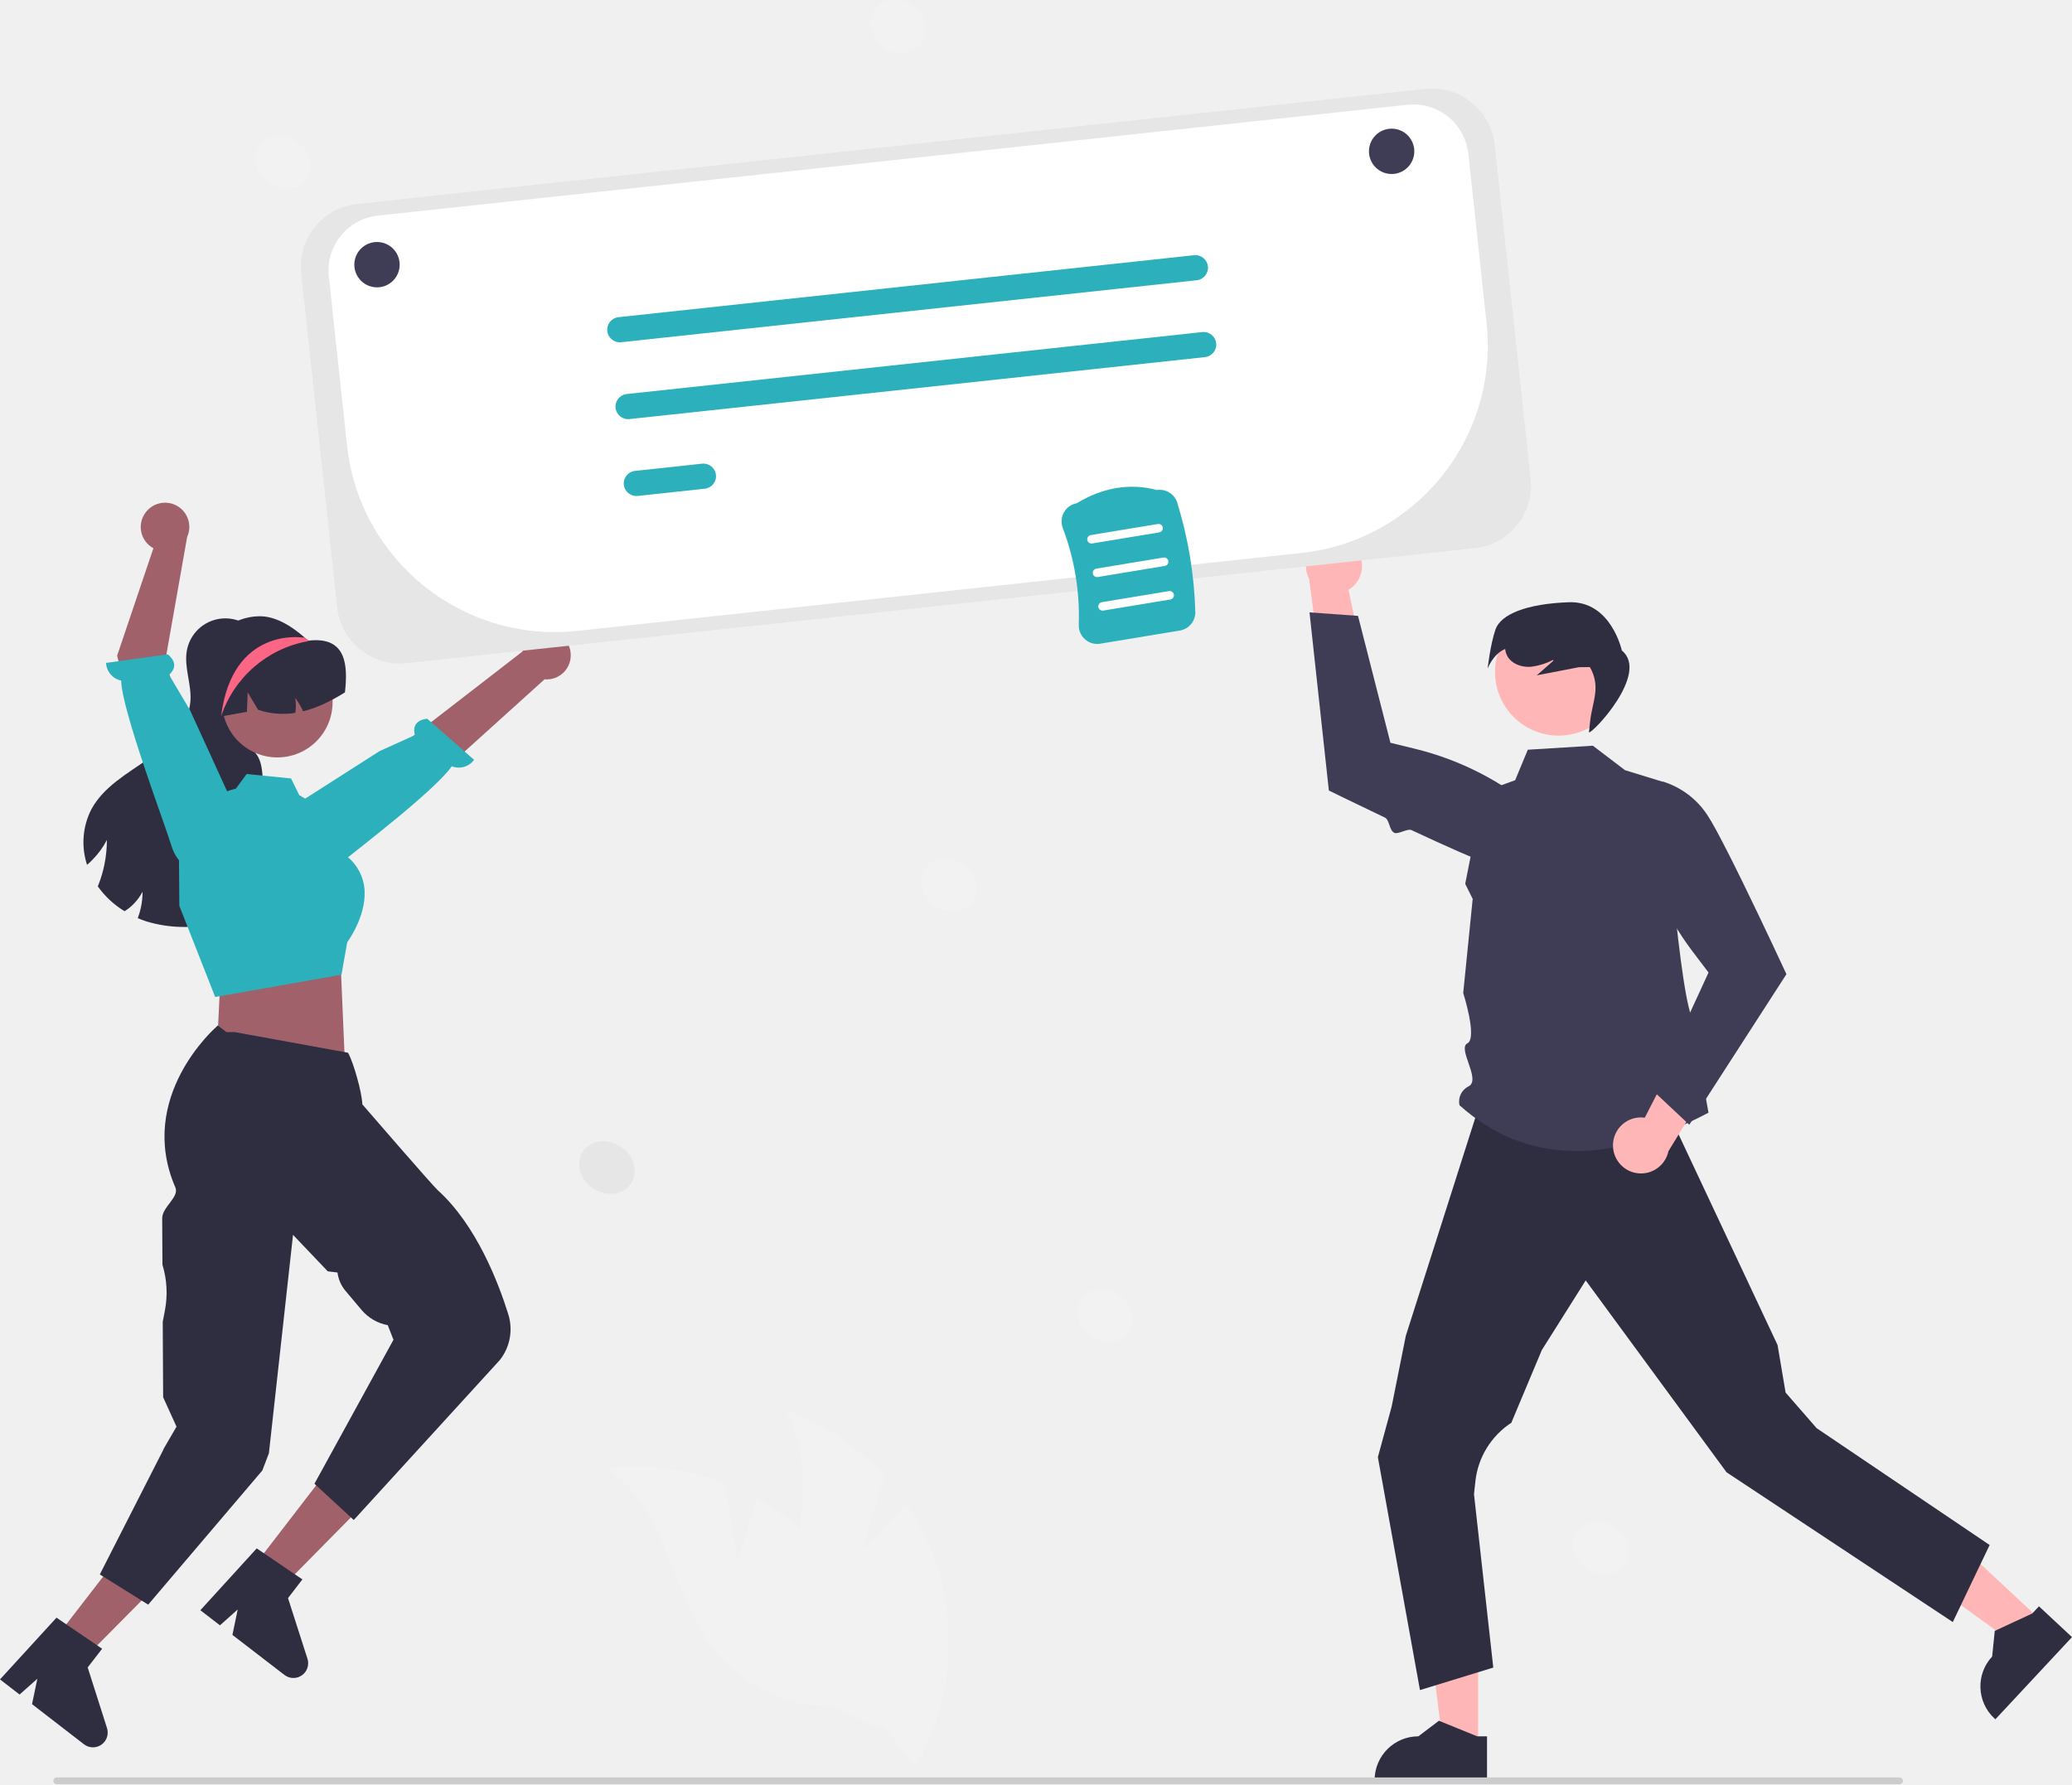
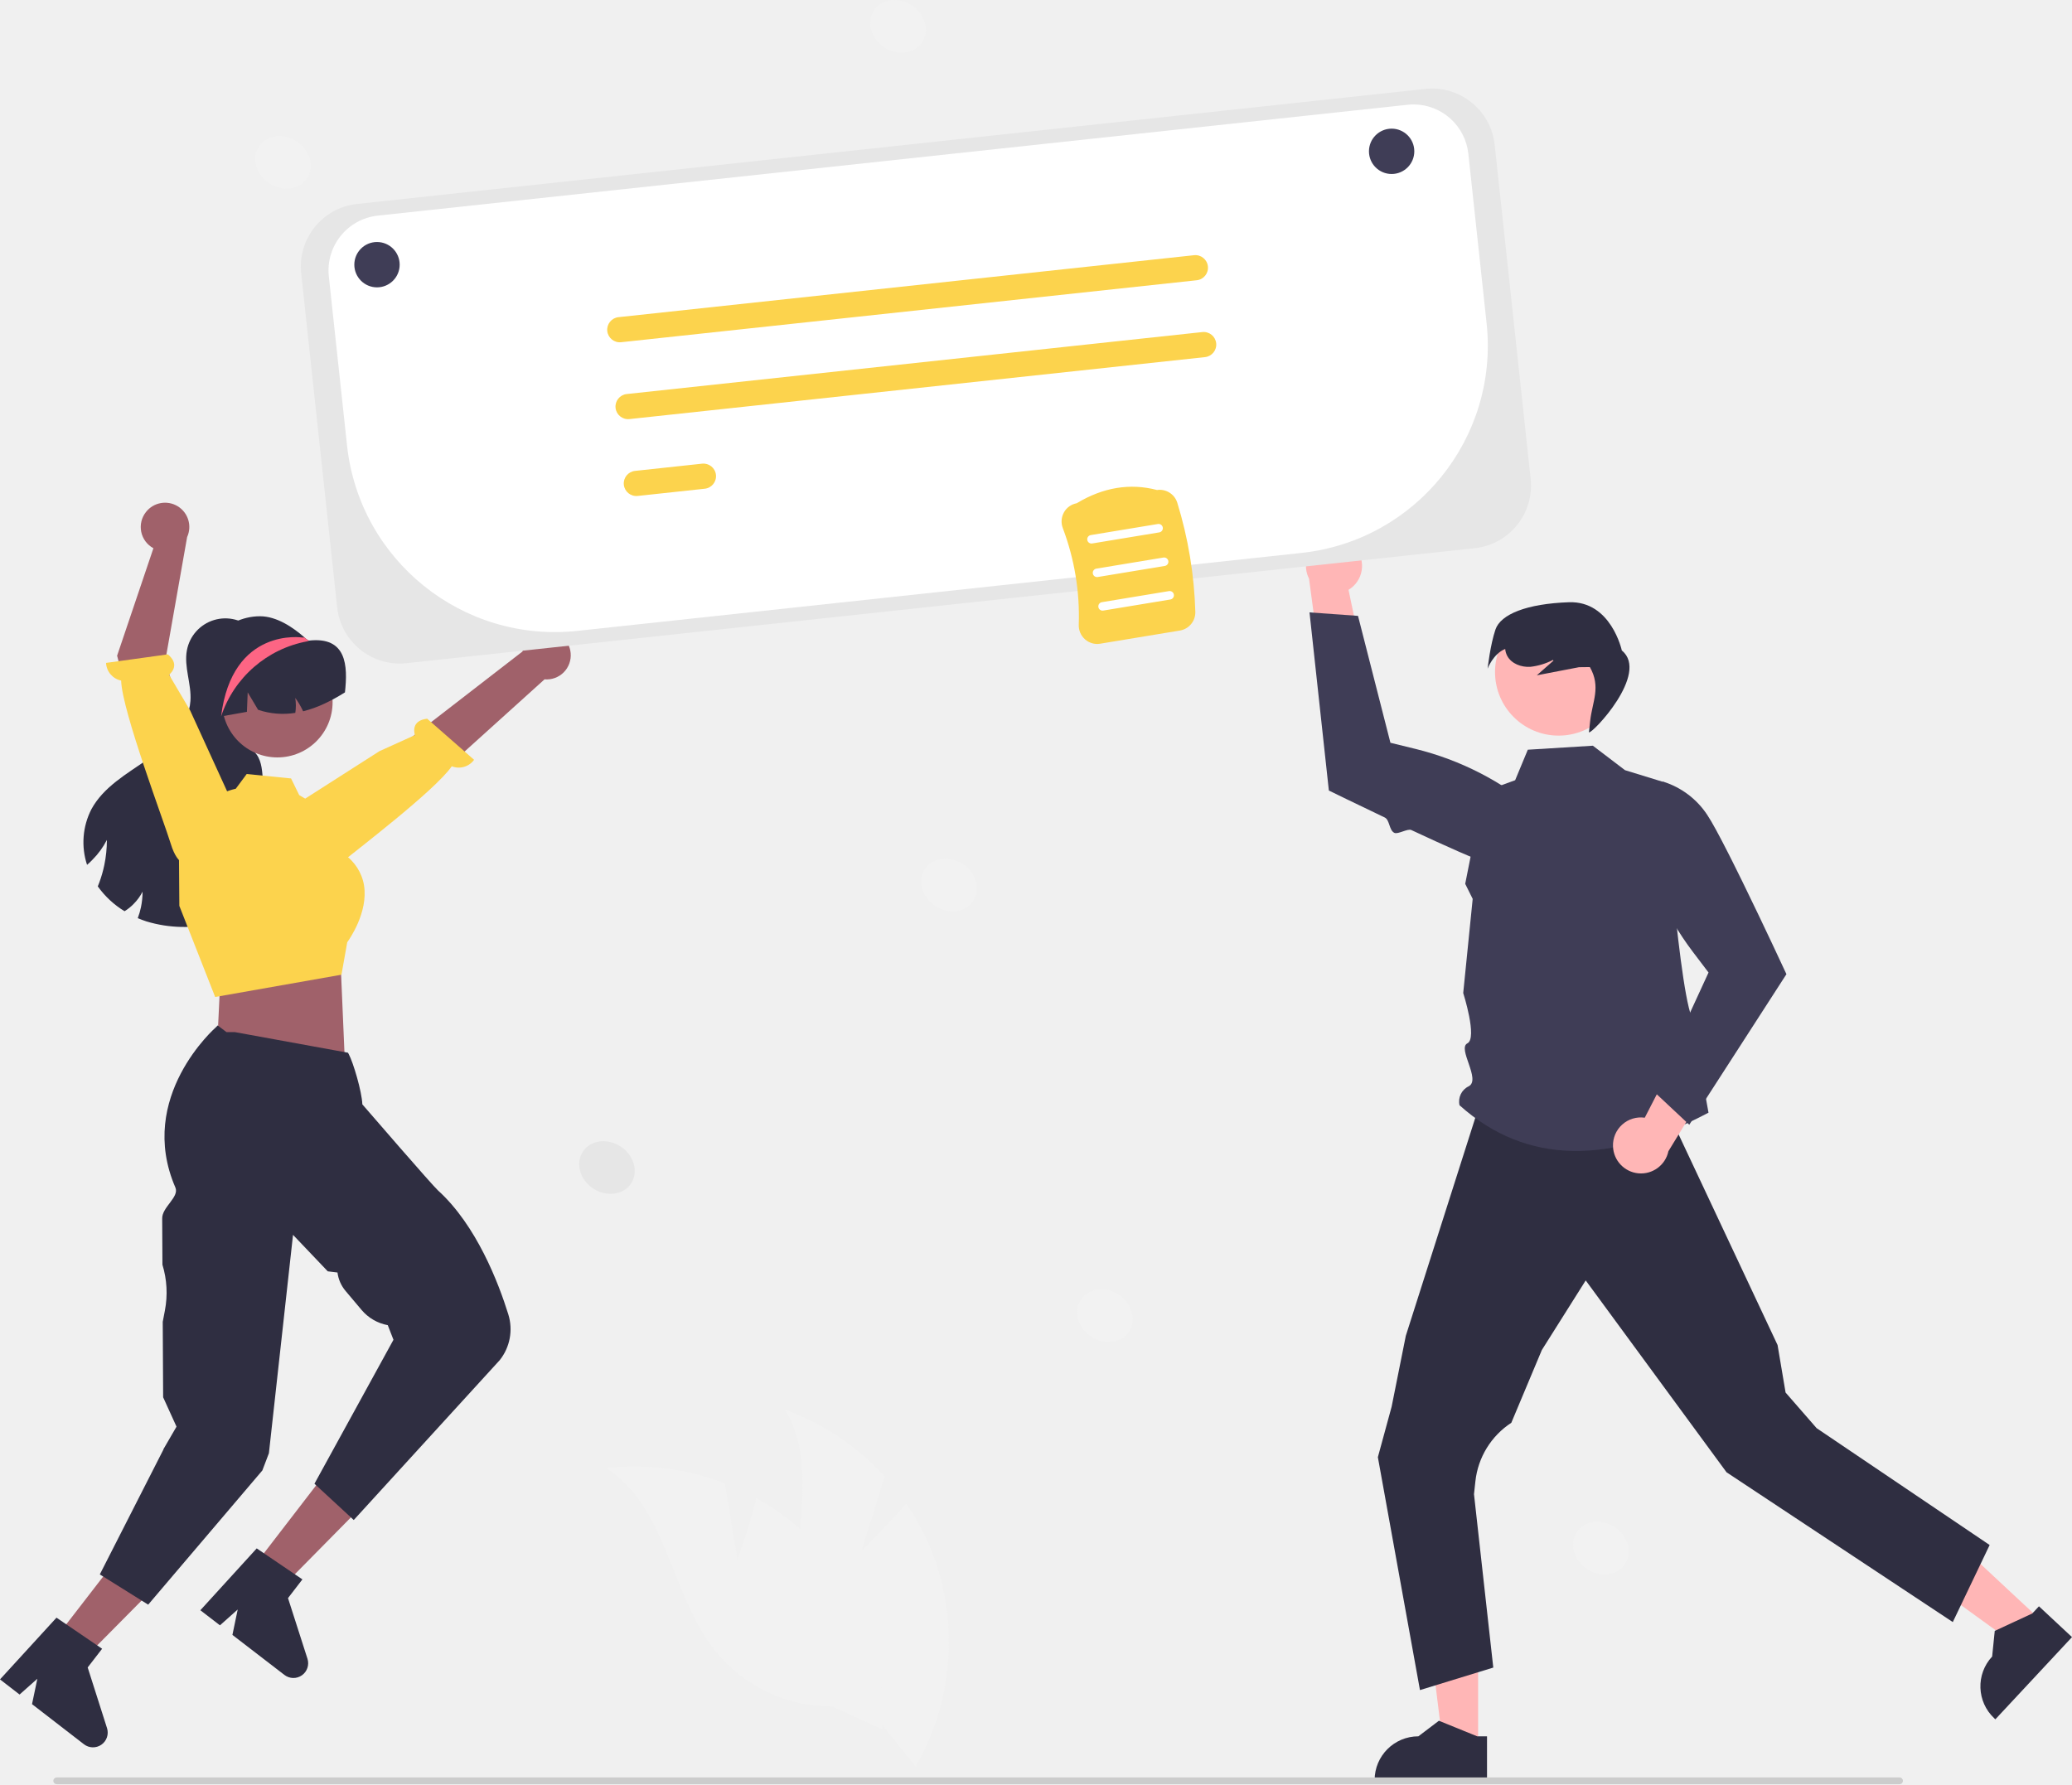
<svg xmlns="http://www.w3.org/2000/svg" id="currentIllo" data-name="Layer 1" width="731.077" height="629.614" viewBox="0 0 731.077 629.614" class="injected-svg DownloadModal__ImageFile-sc-p17csy-5 iIfSkb grid_media">
  <path d="M538.567,682.174l7.985-26.005A87.77,87.77,0,0,0,511.468,632.663c13.124,21.743.407,50.108,5.706,74.946a52.794,52.794,0,0,0,28.277,35.978l12.117,15.014a88.466,88.466,0,0,0,6.502-73.787,85.453,85.453,0,0,0-9.894-19.018C546.976,674.261,538.567,682.174,538.567,682.174Z" transform="translate(-234.4615 -135.193)" fill="#f2f2f2" />
  <path d="M494.662,685.496,490.211,658.66a87.77,87.77,0,0,0-41.885-5.392c21.444,13.608,22.711,44.667,38.532,64.535A52.794,52.794,0,0,0,528.213,737.394l17.541,8.034a88.466,88.466,0,0,0-27.088-68.942,85.453,85.453,0,0,0-17.337-12.609C498.659,674.664,494.662,685.496,494.662,685.496Z" transform="translate(-234.4615 -135.193)" fill="#f2f2f2" />
  <polygon points="521.537 616.734 509.237 616.733 503.386 569.293 521.539 569.294 521.537 616.734" fill="#ffb6b6" />
  <path d="M759.135,763.849l-39.658-.001v-.502a15.437,15.437,0,0,1,15.436-15.436h.001l7.244-5.496,13.516,5.497,3.462 0Z" transform="translate(-234.4615 -135.193)" fill="#2f2e41" />
  <polygon points="720.217 571.872 711.831 580.869 673.137 552.804 685.514 539.526 720.217 571.872" fill="#ffb6b6" />
  <path d="M965.538,712.899l-27.04,29.01-.367-.342a15.437,15.437,0,0,1-.768-21.816l.001-.001.919-9.046,13.236-6.14,2.36-2.532Z" transform="translate(-234.4615 -135.193)" fill="#2f2e41" />
  <path d="M936.479,680.403l-13,27.189L843.65,654.738l-11.613-15.823-38.079-51.882-15.479,24.561-10.771,25.675,0,0a28.302,28.302,0,0,0-12.675,20.654l-.493,4.546,6.806,61.182-25.868,7.943-14.856-82.19,4.856-17.81,5-25,25.174-79h67.364l38.638,82.242,2.824,16.758,10.955,12.573Z" transform="translate(-234.4615 -135.193)" fill="#2f2e41" />
  <path d="M796.483,398.341l11.34,8.635,13.676,4.203s5.654,79.528,10.748,84.623.5,5.231,1.524,11.849,3.512,20.184,3.512,20.184c-34.387,18.203-64.032,18.691-87.845-2.609a5.931,5.931,0,0,1,3.236-6.695c4.432-2.352-4.086-13.328-.464-15.163s-1.472-17.755-1.472-17.755l3.342-33.216-2.64-5.31,6.443-32.489,11.18-4.083,4.466-10.76Z" transform="translate(-234.4615 -135.193)" fill="#3f3d56" />
  <path d="M803.587,539.69a9.83,9.83,0,0,1,11.207-10.08l15.982-31.064,8.904,15.82L823.139,541.439a9.884,9.884,0,0,1-19.551-1.749Z" transform="translate(-234.4615 -135.193)" fill="#ffb6b6" />
  <path d="M830.502,532.091l34.278-53.127-.113-.244c-.129-.28-7.892-17.045-15.413-32.4-1.158-2.365-2.311-4.696-3.429-6.928q-.724-1.445-1.426-2.83c-3.159-6.228-5.919-11.375-7.566-13.82a29.015,29.015,0,0,0-15.375-11.664l-.159-.041-.151.063a14.724,14.724,0,0,0-8.763,16.198,104.296,104.296,0,0,0,19.353,43.755l5.557,7.325-19.312,41.985Z" transform="translate(-234.4615 -135.193)" fill="#3f3d56" />
  <path d="M712.628,328.445a9.83,9.83,0,0,1-2.359,14.888l7.146,34.195-16.879-6.683-4.198-31.448A9.884,9.884,0,0,1,712.628,328.445Z" transform="translate(-234.4615 -135.193)" fill="#ffb6b6" />
  <path d="M696.505,351.296l6.826,62.857.242.119c.199.098,8.847,4.339,19.461,9.391,1.791.852,1.534,4.543,3.405,5.426,1.289.608,4.693-1.597,5.996-.988,11.602,5.426,23.334,10.702,28.01,12.131a29.015,29.015,0,0,0,19.289-.621l.149-.068.078-.144a14.724,14.724,0,0,0-3.392-18.101A104.296,104.296,0,0,0,733.982,399.492l-8.929-2.191-11.436-44.776Z" transform="translate(-234.4615 -135.193)" fill="#3f3d56" />
  <circle cx="549.931" cy="237.156" r="22.431" fill="#ffb6b6" />
  <path d="M762.123,357.318c1.845-5.367,11.027-9.089,25.914-9.606S806.699,364.738,806.699,364.738c9.938,8.062-10.612,29.645-11.606,28.868l.447-4.055c.74-6.717,3.885-11.958-.115-18.958l-3.841.044q-7.441,1.431-14.882,2.862l5.873-5.171-.166-.256a22.726,22.726,0,0,1-8.017,2.434c-3.157.186-6.607-1.071-8.119-3.848a6.466,6.466,0,0,1-.725-2.46c-4.257,1.701-6.203,6.948-6.203,6.948S760.278,362.685,762.123,357.318Z" transform="translate(-234.4615 -135.193)" fill="#2f2e41" />
  <path d="M324.835,358.664a12.015,12.015,0,0,0-.981-1.099c.085-.117.171-.245.256-.363Z" transform="translate(-234.4615 -135.193)" fill="#2f2e41" />
  <path d="M329.197,448.88c-3.669,6.517-10.997,10.154-18.261,11.936a45.628,45.628,0,0,1-24.821-.48c-1.024-.331-2.048-.715-3.04-1.141a26.191,26.191,0,0,0,1.131-3.893,26.702,26.702,0,0,0,.555-5.45,17.207,17.207,0,0,1-3.104,4.277,15.695,15.695,0,0,1-3.253,2.613,31.947,31.947,0,0,1-9.44-8.768c.16-.395.32-.789.469-1.184a42.552,42.552,0,0,0,1.835-6.336,43.324,43.324,0,0,0,.907-8.864,27.851,27.851,0,0,1-5.056,6.954,22.669,22.669,0,0,1-1.941,1.845,25.523,25.523,0,0,1,1.536-19.637c4.224-7.808,12.416-12.448,19.711-17.493,7.306-5.045,14.613-11.872,15.231-20.735.416-5.984-2.357-11.978-1.248-17.866a13.804,13.804,0,0,1,23.445-7.093c-4.139,5.866-8.256,11.936-9.93,18.911-1.707,7.104-.309,15.434,5.291,20.138,1.92,1.621,4.277,2.773,5.76,4.8,1.973,2.688,1.984,6.272,2.304,9.578.64,6.432,2.741,12.618,3.872,18.986C332.291,436.336,332.355,443.237,329.197,448.88Z" transform="translate(-234.4615 -135.193)" fill="#2f2e41" />
  <polygon points="19.519 578.195 29.254 585.716 62.898 551.747 48.53 540.646 19.519 578.195" fill="#a0616a" />
  <path d="M254.395,706.039l16.098,10.972-5.094,6.593,6.823,21.409a5.204,5.204,0,0,1-8.141,5.699l-18.32-14.156,1.881-8.961-6.272,5.569-6.907-5.337Z" transform="translate(-234.4615 -135.193)" fill="#2f2e41" />
  <path d="M303.369,377.614a23.236,23.236,0,1,0,39.966-16.117l-.112-.111c-.186-.195-.372-.39-.567-.576a.009.009,0,0,1-.009-.009c-.242-.223-.483-.446-.734-.66-4.09-3.588-9.837-7.482-15.702-7.482C313.375,352.659,303.369,364.778,303.369,377.614Z" transform="translate(-234.4615 -135.193)" fill="#2f2e41" />
  <path d="M435.811,365.681a8.511,8.511,0,0,1-9.217,9.24l-57.538,51.951-9.902-15.638,59.672-46.149a8.557,8.557,0,0,1,16.985.596Z" transform="translate(-234.4615 -135.193)" fill="#a0616a" />
-   <path d="M344.465,442.554s2.141,3.954,9.454-2.151c5.854-4.888,33.903-26.107,39.945-34.803a6.686,6.686,0,0,0,7.872-2.286L385.18,388.814c-4.954.57-4.847,3.898-4.332,5.787l-12.489,5.658-32.25,20.61,6.756,18.854Z" transform="translate(-234.4615 -135.193)" fill="#2cb1bc" />
+   <path d="M344.465,442.554s2.141,3.954,9.454-2.151c5.854-4.888,33.903-26.107,39.945-34.803a6.686,6.686,0,0,0,7.872-2.286L385.18,388.814c-4.954.57-4.847,3.898-4.332,5.787l-12.489,5.658-32.25,20.61,6.756,18.854Z" transform="translate(-234.4615 -135.193)" fill="#fcd34d" />
  <polygon points="78.761 343.789 77.555 349.532 76.531 370.716 121.615 373.194 120.215 340.612 115.845 333.432 78.761 343.789" fill="#a0616a" />
  <circle cx="97.868" cy="247.797" r="19.484" fill="#a0616a" />
-   <path d="M297.738,454.858l-.12-16.196a25.776,25.776,0,0,1,19.962-25.124l.074-.017,3.853-5.191,15.653,1.566,2.869,5.864,11.343,6.754,4.367,14.039a16.602,16.602,0,0,1,7.174,11.119c1.483,9.471-5.148,18.946-5.937,20.033l-2.032,11.446-44.21,7.801-.359.045Z" transform="translate(-234.4615 -135.193)" fill="#2cb1bc" />
+   <path d="M297.738,454.858l-.12-16.196a25.776,25.776,0,0,1,19.962-25.124l.074-.017,3.853-5.191,15.653,1.566,2.869,5.864,11.343,6.754,4.367,14.039a16.602,16.602,0,0,1,7.174,11.119c1.483,9.471-5.148,18.946-5.937,20.033l-2.032,11.446-44.21,7.801-.359.045Z" transform="translate(-234.4615 -135.193)" fill="#fcd34d" />
  <path d="M356.173,379.517a66.428,66.428,0,0,1-7.061,3.893,40.632,40.632,0,0,1-7.701,2.784,26.617,26.617,0,0,0-2.773-4.725,17.184,17.184,0,0,1,.021,5.28,27.507,27.507,0,0,1-13.13-1.077l-3.669-6.154-.277,6.869c-3.04.555-6.069,1.077-9.109,1.621-.181.021-.363.064-.533.096-1.888-8.512.789-17.887,6.741-23.562a21.445,21.445,0,0,1,22.527-4.373c.48.192.971.405,1.44.629a.01.01,0,0,0,.011.011c.277.139.512.469.821.437C356.791,359.762,357.218,370.087,356.173,379.517Z" transform="translate(-234.4615 -135.193)" fill="#2f2e41" />
  <polygon points="89.297 553.071 99.047 560.572 132.623 526.535 118.233 515.464 89.297 553.071" fill="#a0616a" />
  <path d="M325.042,681.594,341.162,692.533l-5.081,6.603,6.866,21.395a5.204,5.204,0,0,1-8.129,5.715l-18.349-14.119,1.863-8.965-6.261,5.581-6.918-5.323Z" transform="translate(-234.4615 -135.193)" fill="#2f2e41" />
  <path d="M292.12,646.722l-0-.127,4.621-7.963-4.718-10.365-.142-26.631.765-3.998a33.632,33.632,0,0,0-.872-16.158l0,0-.086-16.21c-.166-4.061,6.125-7.632,4.658-11.018-13.866-31.999,14.16-56.41,14.349-56.606l.573-.595,3.107,2.354,2.958.004,39.912,7.273.288.537c1.57,2.944,4.599,13.093,4.779,17.686,1.989,2.303,24.647,28.521,26.661,30.343,13.611,12.315,21.404,32.698,24.837,43.753a17.555,17.555,0,0,1-3.006,16.143L359.276,671.582l-13.866-12.8,27.881-50.805-2.01-5.155a15.843,15.843,0,0,1-9.237-5.366l-5.646-6.701a12.529,12.529,0,0,1-2.86-6.517l-3.424-.412L337.851,570.95l-8.508,77.052-2.313,6.087-40.284,47.359L269.679,690.781Z" transform="translate(-234.4615 -135.193)" fill="#2f2e41" />
  <path d="M285.968,315.87a8.511,8.511,0,0,0,2.623,12.785l-12.809,37.922,10.46,40.187,16.866-7.625-10.408-30.312,7.787-44.122a8.557,8.557,0,0,0-14.519-8.835Z" transform="translate(-234.4615 -135.193)" fill="#a0616a" />
-   <path d="M301.407,439.876s-3.961,2.127-6.716-6.992c-2.206-7.301-17.216-46.94-17.486-57.526a6.686,6.686,0,0,1-5.321-6.236l21.8-3.017c3.825,3.198,1.908,5.92.439,7.215l7.425,12.577,15.519,33.953L304.297,438.389Z" transform="translate(-234.4615 -135.193)" fill="#2cb1bc" />
+   <path d="M301.407,439.876s-3.961,2.127-6.716-6.992c-2.206-7.301-17.216-46.94-17.486-57.526a6.686,6.686,0,0,1-5.321-6.236l21.8-3.017c3.825,3.198,1.908,5.92.439,7.215l7.425,12.577,15.519,33.953L304.297,438.389Z" transform="translate(-234.4615 -135.193)" fill="#fcd34d" />
  <path d="M312.468,388.005A39.634,39.634,0,0,1,342.982,361.488c.028-.009.121-.046.242-.102.074-.047.167-.093.26-.139-.279-.158-.548-.297-.827-.437a.009.009,0,0,1-.009-.009c-.242-.223-.483-.446-.734-.66l-.706.028S316.381,356.237,312.468,388.005Z" transform="translate(-234.4615 -135.193)" fill="#fd6584" />
  <ellipse cx="624.318" cy="599.483" rx="8.857" ry="10.195" transform="translate(-455.0757 652.0179) rotate(-56.36398)" fill="#f2f2f2" />
  <ellipse cx="569.318" cy="447.483" rx="8.857" ry="10.195" transform="translate(-353.0592 538.4215) rotate(-56.36398)" fill="#f2f2f2" />
  <ellipse cx="799.318" cy="681.483" rx="8.857" ry="10.195" transform="translate(-445.2818 834.2972) rotate(-56.36398)" fill="#f2f2f2" />
  <ellipse cx="334.318" cy="192.483" rx="8.857" ry="10.195" transform="translate(-245.583 229.0152) rotate(-56.36398)" fill="#f2f2f2" />
  <ellipse cx="551.318" cy="144.483" rx="8.857" ry="10.195" transform="translate(-108.8191 388.2715) rotate(-56.36398)" fill="#f2f2f2" />
  <ellipse cx="448.618" cy="547.197" rx="8.857" ry="10.195" transform="translate(-489.9215 482.4108) rotate(-56.36398)" fill="#e6e6e6" />
  <path d="M904.729,764.807h-650.294a1.191,1.191,0,0,1,0-2.381h650.294a1.191,1.191,0,0,1,0,2.381Z" transform="translate(-234.4615 -135.193)" fill="#ccc" />
  <path d="M375.47,369.355a22.24,22.24,0,0,1-22.045-19.831L340.73,231.618a22.23,22.23,0,0,1,19.701-24.455l376.954-40.588a22.23,22.23,0,0,1,24.456,19.7L774.536,304.181a22.231,22.231,0,0,1-19.701,24.456l-.054-.497.054.497L377.881,369.225A22.494,22.494,0,0,1,375.47,369.355Z" transform="translate(-234.4615 -135.193)" fill="#e6e6e6" />
  <path d="M733.233,172.048a19.852,19.852,0,0,0-2.12.114L367.749,211.287a19.459,19.459,0,0,0-17.264,21.431l6.419,59.615a73.811,73.811,0,0,0,81.29,65.486L693.699,330.308A73.587,73.587,0,0,0,758.986,249.265l-6.443-59.838a19.463,19.463,0,0,0-19.31-17.378Z" transform="translate(-234.4615 -135.193)" fill="#fff" />
-   <path d="M656.714,234.09l-203.088,21.867a4.444,4.444,0,1,1-.952-8.838l203.088-21.867a4.444,4.444,0,1,1,.952,8.838Z" transform="translate(-234.4615 -135.193)" fill="#2cb1bc" />
-   <path d="M659.634,261.213l-203.088,21.867a4.444,4.444,0,0,1-.952-8.838l203.088-21.867a4.444,4.444,0,0,1,.952,8.838Z" transform="translate(-234.4615 -135.193)" fill="#2cb1bc" />
-   <path d="M483.133,307.654l-23.667,2.548a4.444,4.444,0,0,1-.952-8.838l23.667-2.548a4.444,4.444,0,1,1,.952,8.838Z" transform="translate(-234.4615 -135.193)" fill="#2cb1bc" />
+   <path d="M656.714,234.09l-203.088,21.867a4.444,4.444,0,1,1-.952-8.838l203.088-21.867a4.444,4.444,0,1,1,.952,8.838Z" transform="translate(-234.4615 -135.193)" fill="#fcd34d" />
+   <path d="M659.634,261.213l-203.088,21.867a4.444,4.444,0,0,1-.952-8.838l203.088-21.867a4.444,4.444,0,0,1,.952,8.838Z" transform="translate(-234.4615 -135.193)" fill="#fcd34d" />
+   <path d="M483.133,307.654l-23.667,2.548a4.444,4.444,0,0,1-.952-8.838l23.667-2.548a4.444,4.444,0,1,1,.952,8.838Z" transform="translate(-234.4615 -135.193)" fill="#fcd34d" />
  <circle cx="133.018" cy="93.4" r="8" fill="#3f3d56" />
  <circle cx="491.018" cy="53.4" r="8" fill="#3f3d56" />
-   <path d="M617.323,360.829a6.587,6.587,0,0,1-2.236-5.196,87.659,87.659,0,0,0-5.63-34.077,6.587,6.587,0,0,1,.446-5.639,6.439,6.439,0,0,1,4.449-3.13c9.299-5.611,18.831-7.187,28.338-4.681a6.515,6.515,0,0,1,7.163,4.491,144.983,144.983,0,0,1,6.365,38.525,6.514,6.514,0,0,1-5.446,6.575l-28.133,4.648A6.438,6.438,0,0,1,617.323,360.829Z" transform="translate(-234.4615 -135.193)" fill="#2cb1bc" />
+   <path d="M617.323,360.829a6.587,6.587,0,0,1-2.236-5.196,87.659,87.659,0,0,0-5.63-34.077,6.587,6.587,0,0,1,.446-5.639,6.439,6.439,0,0,1,4.449-3.13c9.299-5.611,18.831-7.187,28.338-4.681a6.515,6.515,0,0,1,7.163,4.491,144.983,144.983,0,0,1,6.365,38.525,6.514,6.514,0,0,1-5.446,6.575l-28.133,4.648A6.438,6.438,0,0,1,617.323,360.829Z" transform="translate(-234.4615 -135.193)" fill="#fcd34d" />
  <path d="M619.821,326.974l23.679-3.912a1.5,1.5,0,1,0-.489-2.96l-23.679,3.912a1.5,1.5,0,0,0,.489,2.96Z" transform="translate(-234.4615 -135.193)" fill="#fff" />
  <path d="M621.777,338.813l23.679-3.912a1.5,1.5,0,0,0-.489-2.96l-23.679,3.912a1.5,1.5,0,1,0,.489,2.96Z" transform="translate(-234.4615 -135.193)" fill="#fff" />
  <path d="M623.733,350.653l23.679-3.912a1.5,1.5,0,0,0-.489-2.96l-23.679,3.912a1.5,1.5,0,1,0,.489,2.96Z" transform="translate(-234.4615 -135.193)" fill="#fff" />
</svg>
